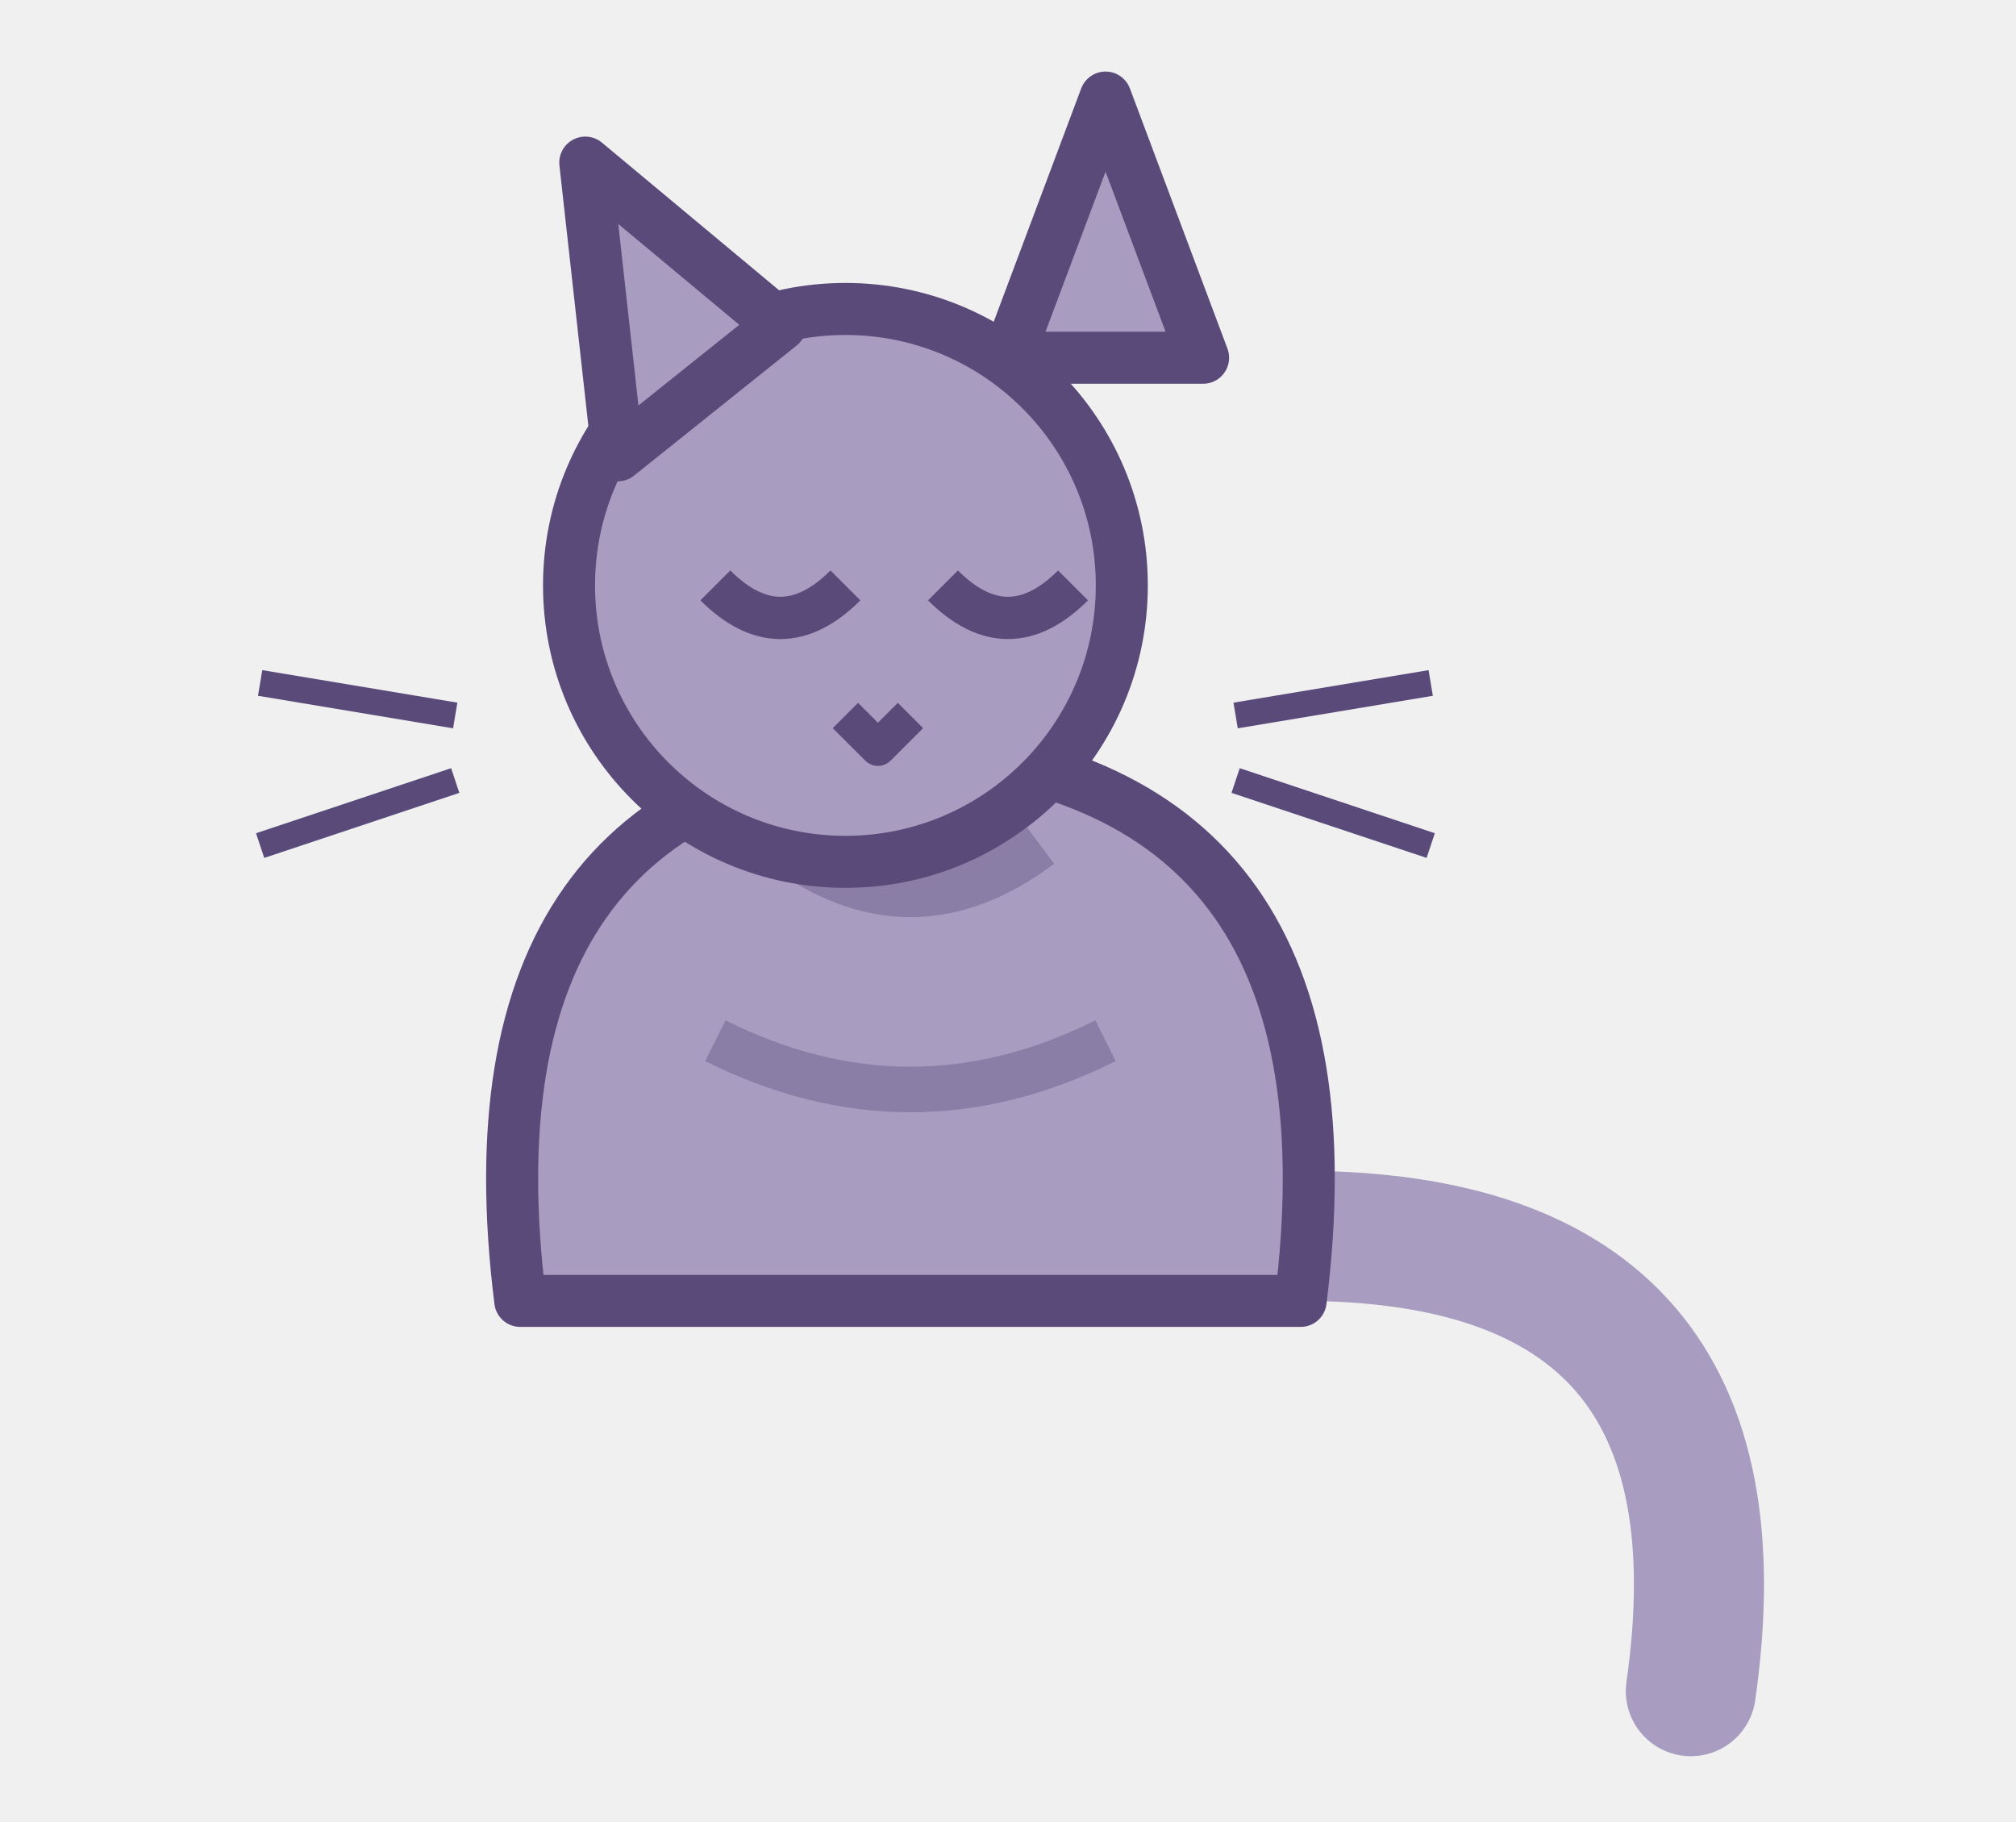
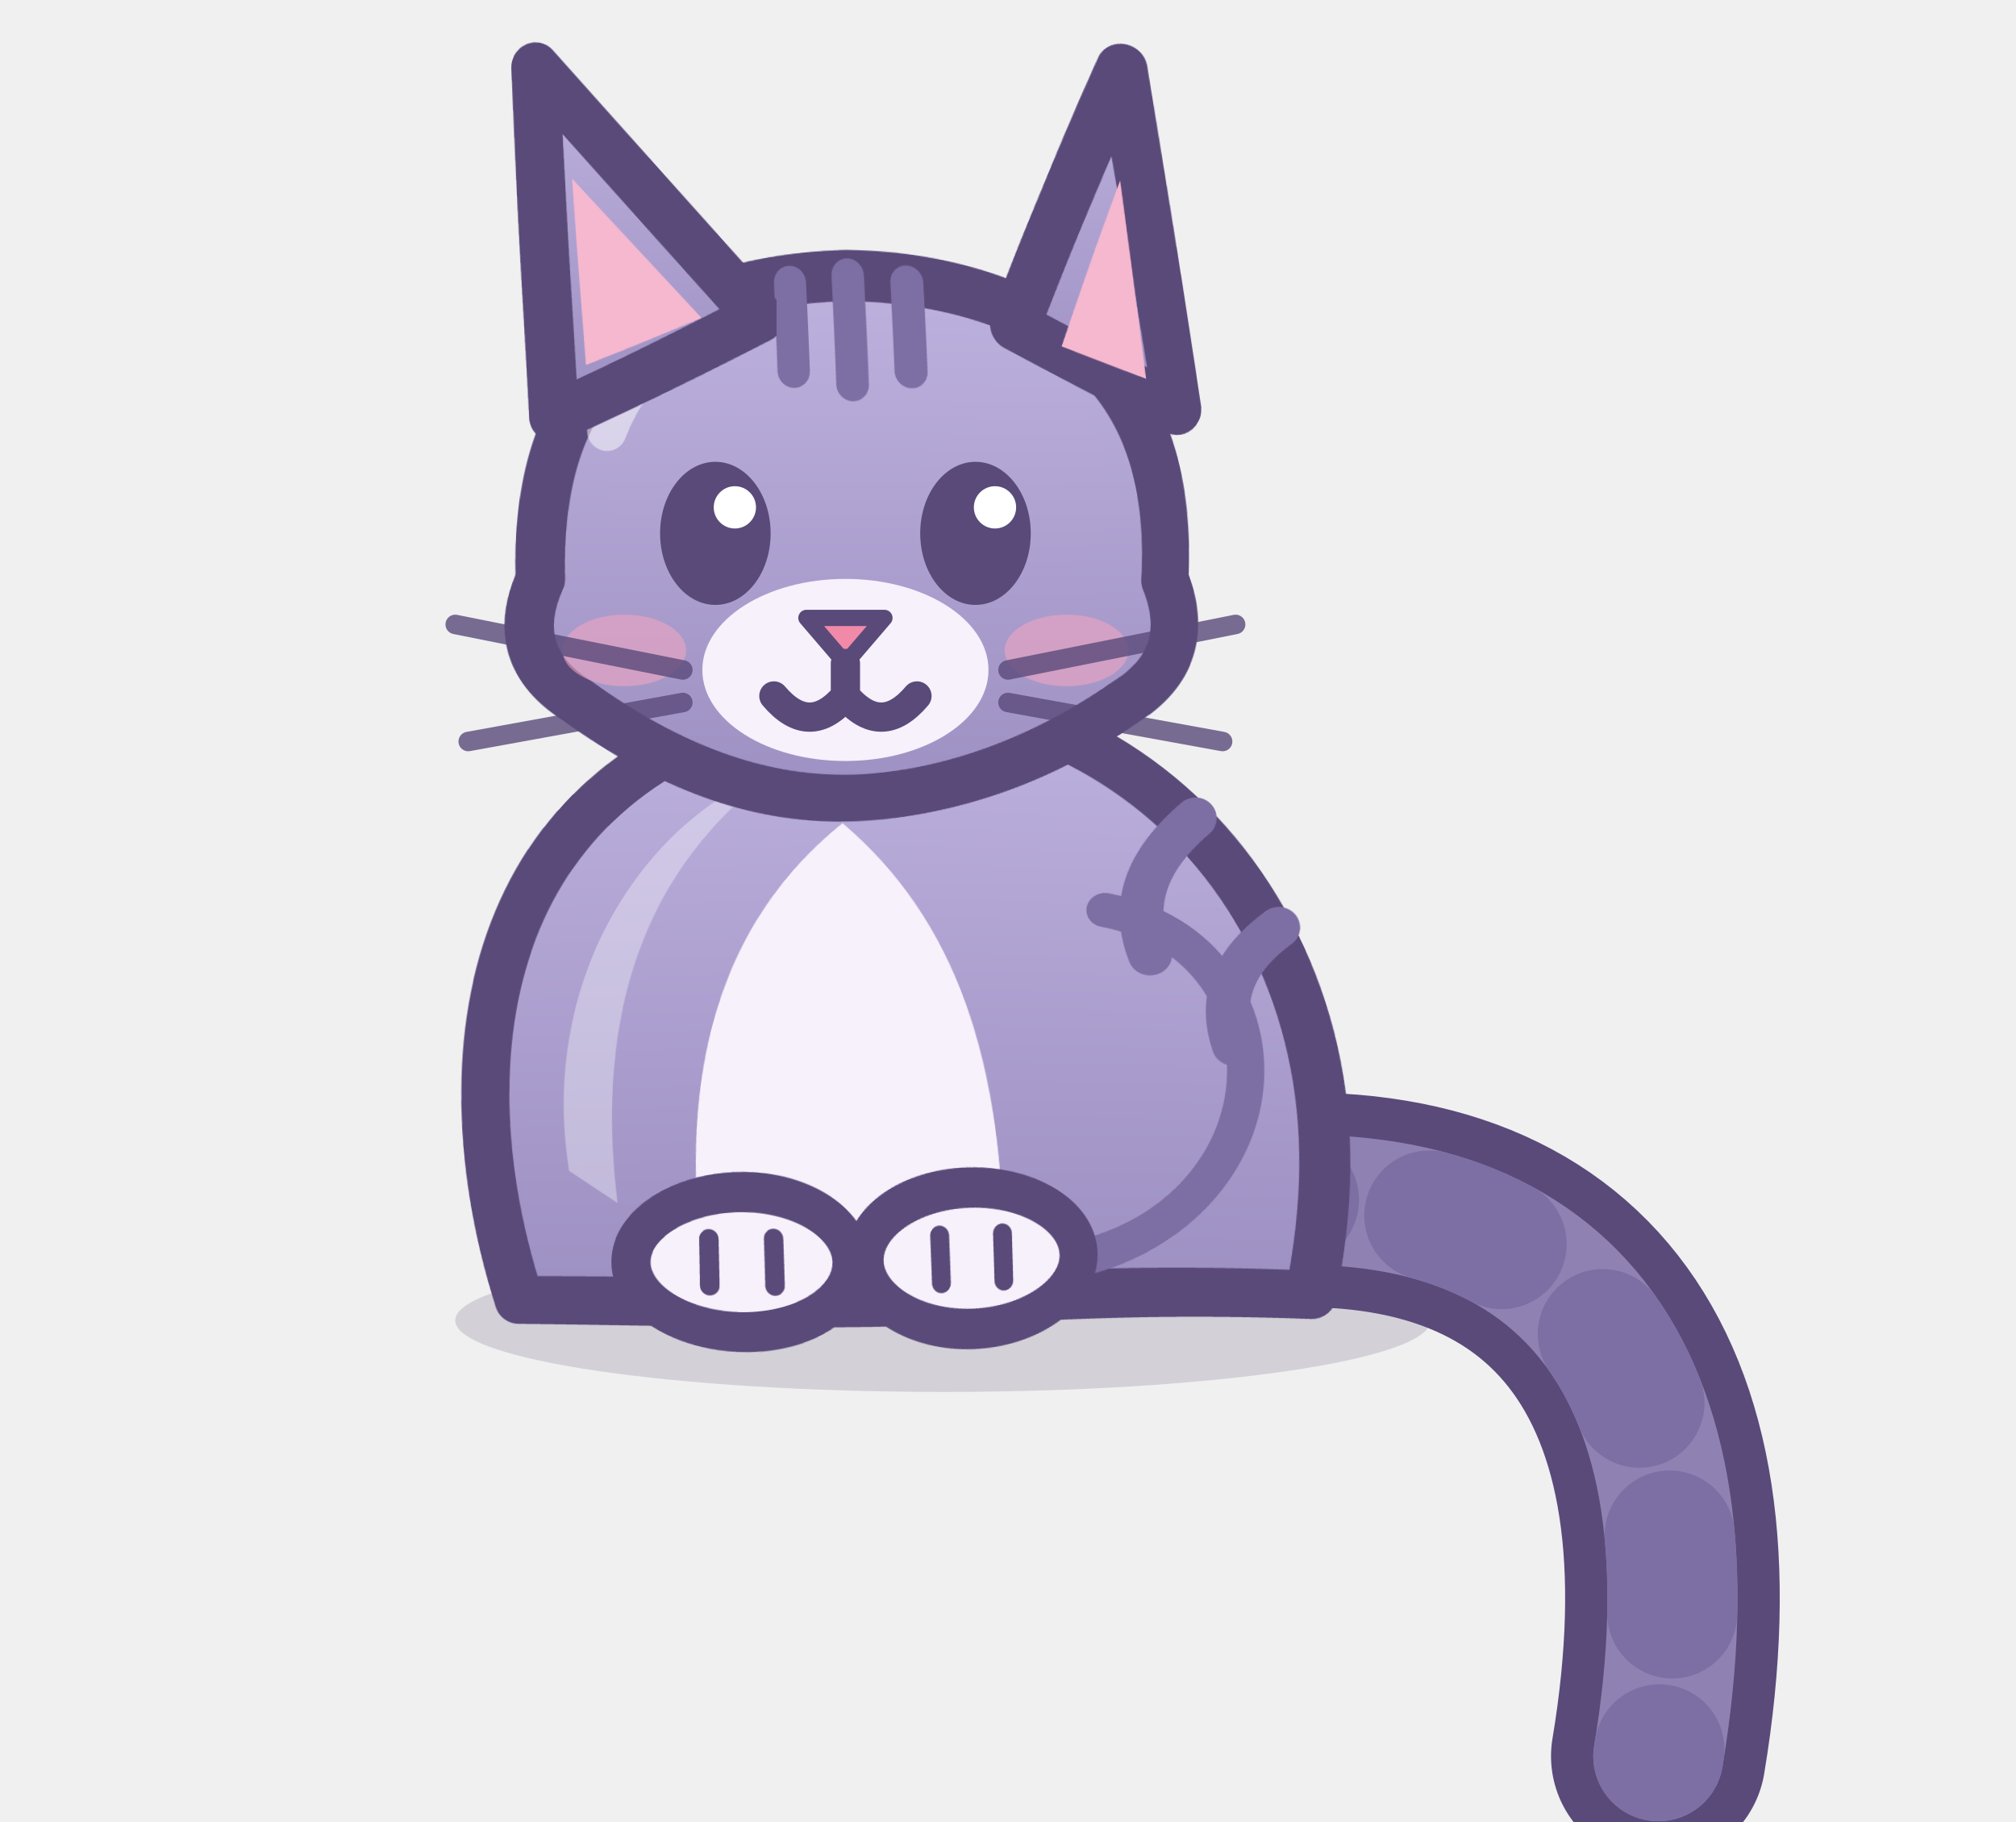
<svg xmlns="http://www.w3.org/2000/svg" viewBox="668 492 62 56" width="62" height="56">
-   <defs />
-   <g transform="translate(696 532)" stroke="#5a4a7a" stroke-width="1.6" stroke-linejoin="round">
-     <path d="M12,-2 q14,0 12,14" stroke="#a89cc0" stroke-width="4" fill="none" stroke-linecap="round">
-       <animate attributeName="d" values="M12,-2 q14,0 12,14;M12,-2 q18,-8 16,8;M12,-2 q10,4 6,16;M12,-2 q14,0 12,14" dur="2.6s" repeatCount="indefinite" />
+   <defs>
+     <filter id="firkaM" x="-10%" y="-10%" width="120%" height="120%">
+       <feTurbulence type="fractalNoise" baseFrequency="0.06" numOctaves="1" seed="7" />
+       <feDisplacementMap in="SourceGraphic" scale="1.3" />
+     </filter>
+     <linearGradient id="macskaB" x1="0" y1="0" x2="0" y2="1">
+       <stop offset="0" stop-color="#bdb1de" />
+       <stop offset="1" stop-color="#9d90c2" />
+     </linearGradient>
+   </defs>
+   <g transform="translate(696 532)">
+     <ellipse cx="1" cy="0.6" rx="15" ry="2.2" fill="#3c2a50" opacity="0.16" stroke="none" />
+     <path d="M10,-3 C20,-4 25,2 23,14" stroke="#5a4a7a" stroke-width="6.6" fill="none" stroke-linecap="round">
+       <animate attributeName="d" values="M10,-3 C20,-4 25,2 23,14;M10,-3 C22,-8 28,0 27,10;M10,-3 C17,0 19,6 16,16;M10,-3 C20,-4 25,2 23,14" dur="2.6s" repeatCount="indefinite" />
    </path>
-     <path d="M-12,0 Q-14,-16 0,-17 Q14,-16 12,0 Z" fill="#a89cc0" />
-     <path d="M-4,-14 q4,3 8,0 M-6,-8 q6,3 12,0" fill="none" stroke="#8a7da6" stroke-width="1.4" />
-     <circle cx="-2" cy="-22" r="8.5" fill="#a89cc0" />
+     <path d="M10,-3 C20,-4 25,2 23,14" stroke="#8f82b3" stroke-width="4" fill="none" stroke-linecap="round">
+       <animate attributeName="d" values="M10,-3 C20,-4 25,2 23,14;M10,-3 C22,-8 28,0 27,10;M10,-3 C17,0 19,6 16,16;M10,-3 C20,-4 25,2 23,14" dur="2.6s" repeatCount="indefinite" />
+     </path>
+     <path d="M10,-3 C20,-4 25,2 23,14" stroke="#7d6fa3" stroke-width="4" fill="none" stroke-linecap="round" stroke-dasharray="2.4 4.2" stroke-dashoffset="-6">
+       <animate attributeName="d" values="M10,-3 C20,-4 25,2 23,14;M10,-3 C22,-8 28,0 27,10;M10,-3 C17,0 19,6 16,16;M10,-3 C20,-4 25,2 23,14" dur="2.6s" repeatCount="indefinite" />
+     </path>
+     <g filter="url(#firkaM)" stroke="#5a4a7a" stroke-width="1.5" stroke-linejoin="round" stroke-linecap="round">
+       <path d="M-12,0 C-15,-9 -12,-17 -3,-18.5 C7,-20 14.5,-11 12.5,0 Z" fill="url(#macskaB)" />
+       <path d="M5,-1 C12,-2 12,-11 6,-12" fill="none" stroke="#7d6fa3" stroke-width="1.1" />
+       <path d="M8.6,-15 q-2.2,2 -1.2,4.4 M11.2,-11.6 q-2,1.6 -1.2,3.8" fill="none" stroke="#7d6fa3" stroke-width="1.3" />
+       <path d="M-6.4,-1 Q-7.4,-10 -2,-14.6 Q3.4,-10 3,-1 Z" fill="#f6f1fb" stroke="none" />
+       <path d="M-10.5,-4 C-11.5,-10 -8,-15 -4,-16.4 C-8.6,-13 -9.6,-8 -9,-3 Z" fill="#fff" opacity=".35" stroke="none" />
+       <ellipse cx="-5.2" cy="-1.2" rx="3.4" ry="2.1" fill="#f6f1fb" stroke-width="1.2" />
+       <ellipse cx="2" cy="-1.2" rx="3.4" ry="2.1" fill="#f6f1fb" stroke-width="1.2" />
+       <path d="M-6.2,-1.9 v1.4 M-4.2,-1.9 v1.4 M1,-1.9 v1.4 M3,-1.9 v1.4" stroke-width=".6" />
+       <path d="M-11.6,-22.4 Q-12,-31.4 -2,-31.6 Q8,-31.4 7.6,-22.4 Q8.6,-20 6.4,-18.6 Q2,-15.4 -2,-15.4 Q-6,-15.4 -10.4,-18.6 Q-12.6,-20 -11.6,-22.4 Z" fill="url(#macskaB)" />
+       <path d="M-3.8,-31.4 v2.6 M-2,-31.6 v3.2 M-.2,-31.4 v2.6" stroke="#7d6fa3" stroke-width="1" />
+       <path d="M-9.6,-27 Q-8.4,-30 -5,-30.6" fill="none" stroke="#fff" stroke-width="1.2" opacity=".5" />
+       <path d="M3,-30.2 L6.4,-38 L8,-27.6 Z" fill="url(#macskaB)" />
+       <path d="M4.4,-29.6 L6.3,-34.6 L7,-28.6 Z" fill="#f6b8cf" stroke="none" />
+     </g>
    <g>
-       <path d="M-9,-26 l-1,-9 l6,5 Z" fill="#a89cc0" />
-       <animateTransform attributeName="transform" type="rotate" values="0 -6 -28;0 -6 -28;-14 -6 -28;0 -6 -28" keyTimes="0;.8;.86;.92" dur="5s" repeatCount="indefinite" />
+       <g filter="url(#firkaM)" stroke="#5a4a7a" stroke-width="1.5" stroke-linejoin="round">
+         <path d="M-11.2,-27.4 L-11.6,-38 L-4.8,-30.4 Z" fill="url(#macskaB)" />
+         <path d="M-10.2,-29 L-10.5,-34.6 L-6.6,-30.4 Z" fill="#f6b8cf" stroke="none" />
+       </g>
+       <animateTransform attributeName="transform" type="rotate" values="0 -8 -29;0 -8 -29;-16 -8 -29;0 -8 -29" keyTimes="0;.8;.86;.92" dur="5s" repeatCount="indefinite" />
    </g>
-     <path d="M3,-29 l3,-8 l3,8 Z" fill="#a89cc0" />
-     <path d="M-6,-22 q2,2 4,0 M1,-22 q2,2 4,0" fill="none" stroke-width="1.3" />
-     <path d="M-2,-18 l1,1 l1,-1" fill="none" stroke-width="1.1" />
-     <path d="M-14,-18 l-6,-1 M-14,-16 l-6,2 M10,-18 l6,-1 M10,-16 l6,2" stroke-width=".8" />
+     <ellipse cx="-2" cy="-19.4" rx="4.4" ry="2.8" fill="#f6f1fb" />
+     <ellipse cx="-8.8" cy="-20" rx="1.9" ry="1.1" fill="#f6a5c0" opacity=".55" />
+     <ellipse cx="4.8" cy="-20" rx="1.9" ry="1.1" fill="#f6a5c0" opacity=".55" />
+     <ellipse cx="-6" cy="-23.6" rx="1.7" ry="2.2" fill="#5a4a7a">
+       <animate attributeName="ry" values="2.2;2.2;.3;2.2;2.2" keyTimes="0;.9;.93;.96;1" dur="4.2s" repeatCount="indefinite" />
+     </ellipse>
+     <circle cx="-5.4" cy="-24.4" r=".65" fill="#fff">
+       <animate attributeName="opacity" values="1;1;0;1;1" keyTimes="0;.9;.93;.96;1" dur="4.2s" repeatCount="indefinite" />
+     </circle>
+     <ellipse cx="2" cy="-23.6" rx="1.7" ry="2.2" fill="#5a4a7a">
+       <animate attributeName="ry" values="2.2;2.2;.3;2.2;2.2" keyTimes="0;.9;.93;.96;1" dur="4.2s" repeatCount="indefinite" />
+     </ellipse>
+     <circle cx="2.6" cy="-24.4" r=".65" fill="#fff">
+       <animate attributeName="opacity" values="1;1;0;1;1" keyTimes="0;.9;.93;.96;1" dur="4.2s" repeatCount="indefinite" />
+     </circle>
+     <path d="M-3.2,-21 h2.4 l-1.2,1.4 z" fill="#f08aa8" stroke="#5a4a7a" stroke-width=".5" stroke-linejoin="round" />
+     <path d="M-2,-19.6 v.8 M-4.2,-18.6 q1.1,1.3 2.2,0 q1.1,1.3 2.2,0" fill="none" stroke="#5a4a7a" stroke-width=".9" stroke-linecap="round" />
+     <path d="M-7,-19.4 l-7,-1.4 M-7,-18.4 l-6.6,1.2 M3,-19.4 l7,-1.4 M3,-18.4 l6.6,1.2" stroke="#5a4a7a" stroke-width=".6" stroke-linecap="round" opacity=".8" />
  </g>
</svg>
